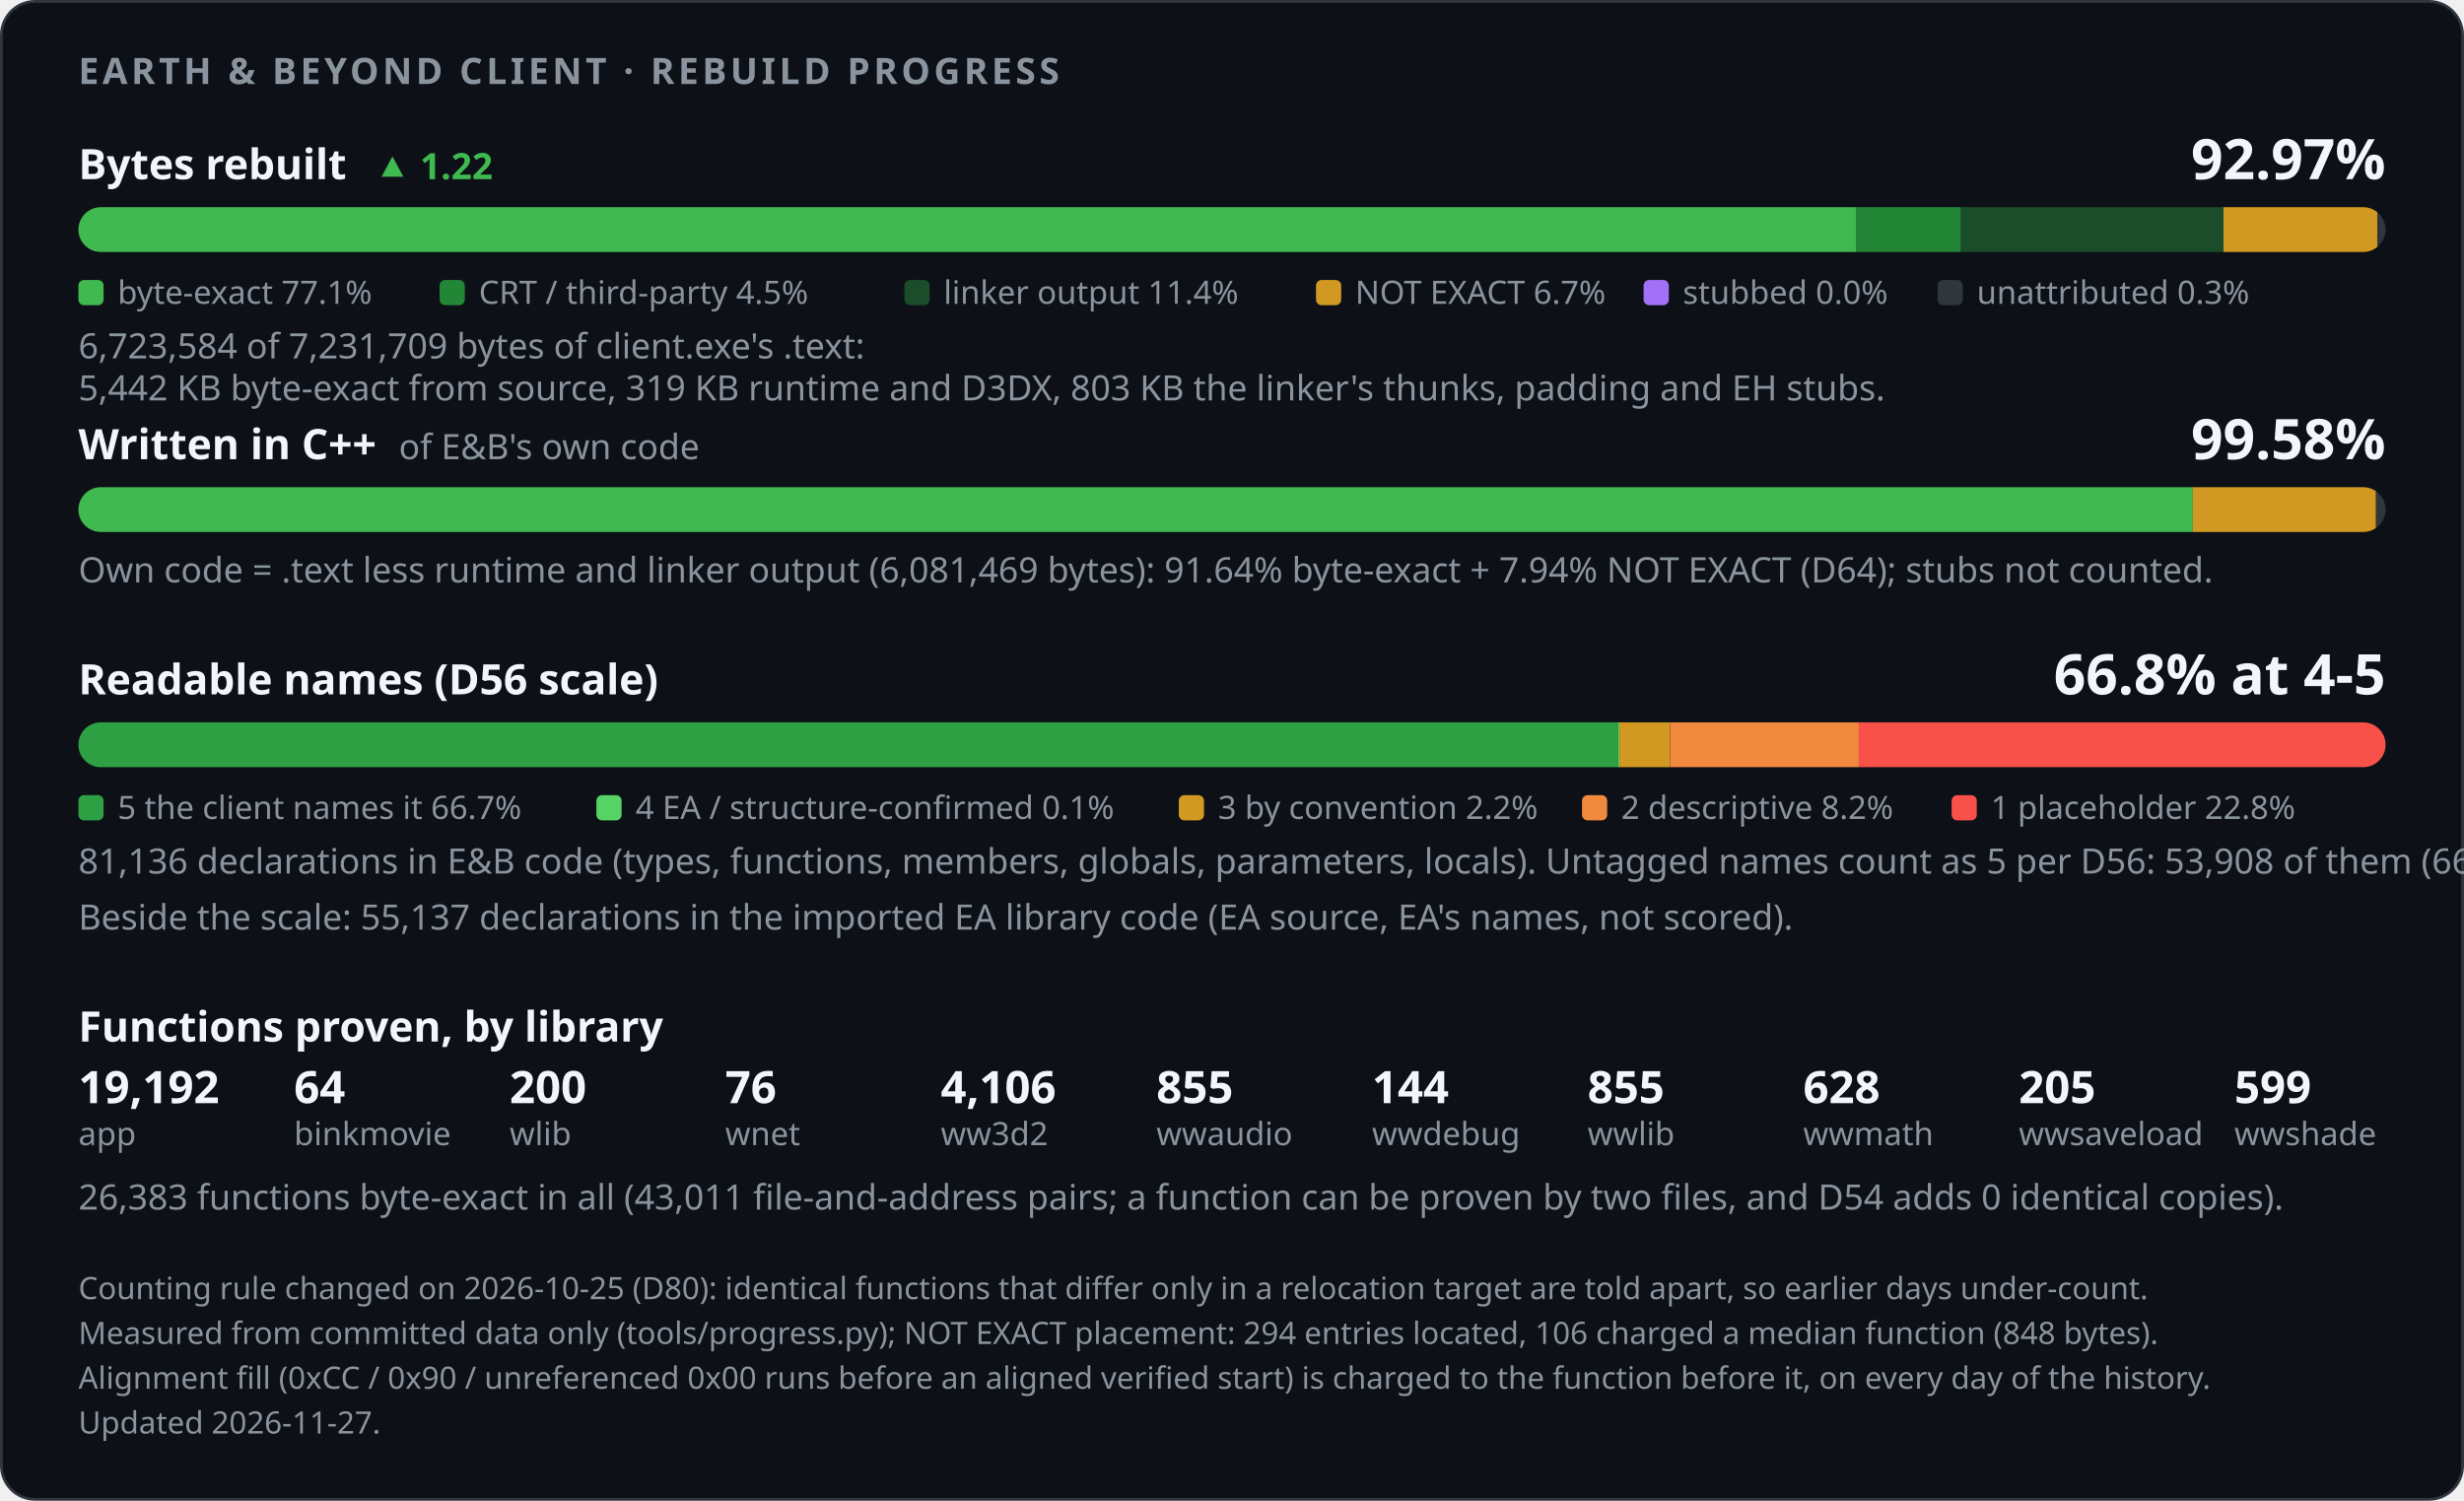
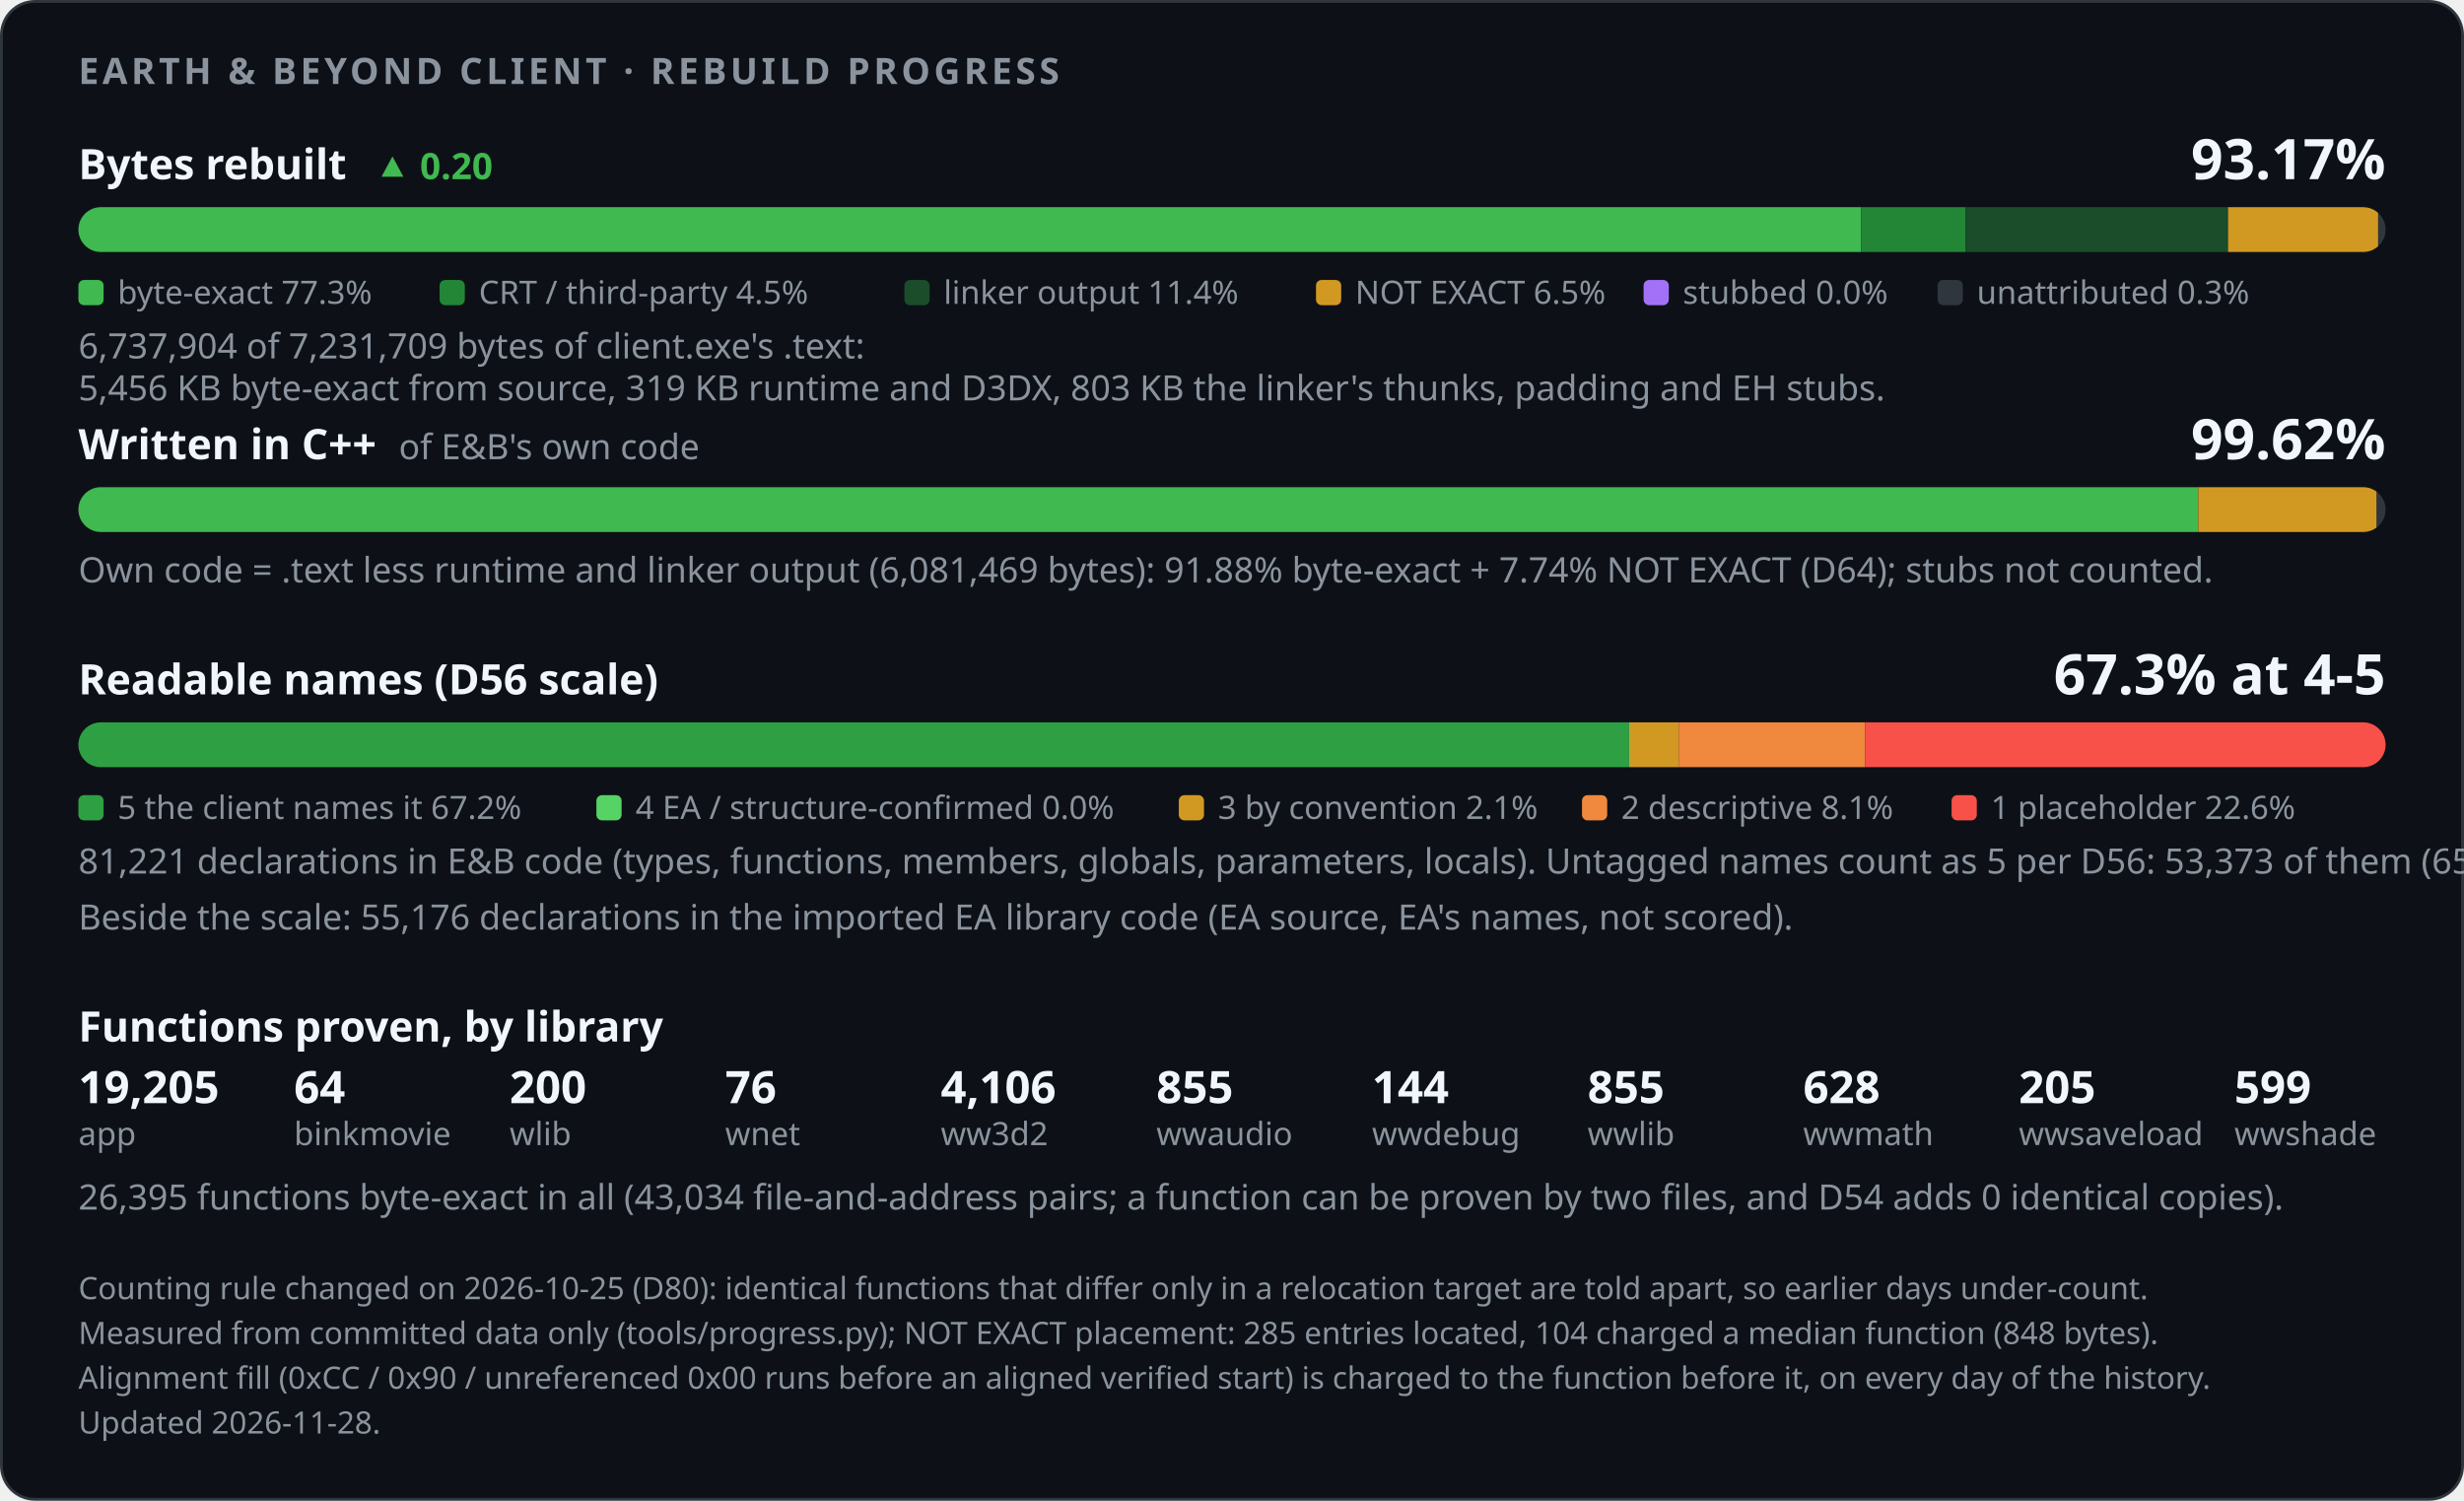
<svg xmlns="http://www.w3.org/2000/svg" width="880" height="536" viewBox="0 0 880 536" role="img" aria-labelledby="title desc">
  <style>
    .card { fill: #0d1117; stroke: #30363d; } .strong { fill: #f0f6fc; } .muted { fill: #8b949e; }
    .grid { stroke: #30363d; } .up { fill: #3fb950; } .down { fill: #f85149; }
    .s-exact { fill: #3fb950; } .s-notexact { fill: #d29922; } .s-stub { fill: #a371f7; }
    .s-third { fill: #238636; } .s-linker { fill: #1b4d2b; } .s-unattr { fill: #30363d; }
    .l-exact { stroke: #3fb950; } .l-written { stroke: #58a6ff; }
    @media (prefers-color-scheme: light) {
      .card { fill: #ffffff; stroke: #d0d7de; } .strong { fill: #1f2328; } .muted { fill: #59636e; }
      .grid { stroke: #d0d7de; } .up { fill: #1a7f37; } .down { fill: #cf222e; }
      .s-exact { fill: #1a7f37; } .s-third { fill: #4ac26b; } .s-linker { fill: #aceebb; } .s-unattr { fill: #d0d7de; }
      .l-exact { stroke: #1a7f37; } .l-written { stroke: #0969da; }
    }
  </style>
  <rect class="card" x="0.5" y="0.5" width="879" height="535" rx="12" />
  <g font-family="-apple-system,BlinkMacSystemFont,'Segoe UI','Noto Sans',Helvetica,Arial,sans-serif">
    <text x="28" y="30" class="muted" font-size="13" font-weight="600" letter-spacing="1.3">EARTH &amp; BEYOND CLIENT · REBUILD PROGRESS</text>
-     <text x="28" y="64" class="strong" font-size="15" font-weight="600">Bytes rebuilt<tspan class="up" dx="10" font-size="13" font-weight="600">▲ 1.22</tspan>
+     <text x="28" y="64" class="strong" font-size="15" font-weight="600">Bytes rebuilt<tspan class="up" dx="10" font-size="13" font-weight="600">▲ 0.20</tspan>
    </text>
-     <text x="852" y="64" class="strong" font-size="20" font-weight="700" text-anchor="end">92.97%</text>
+     <text x="852" y="64" class="strong" font-size="20" font-weight="700" text-anchor="end">93.17%</text>
    <clipPath id="clip74">
      <rect x="28" y="74" width="824" height="16" rx="8.0" />
    </clipPath>
    <g clip-path="url(#clip74)">
-       <rect x="28.00" y="74" width="635.04" height="16" class="s-exact" />
-       <rect x="663.04" y="74" width="37.32" height="16" class="s-third" />
-       <rect x="700.36" y="74" width="93.74" height="16" class="s-linker" />
-       <rect x="794.10" y="74" width="55.02" height="16" class="s-notexact" />
-       <rect x="849.12" y="74" width="2.88" height="16" class="s-unattr" />
+       <rect x="28.00" y="74" width="636.67" height="16" class="s-exact" />
+       <rect x="664.67" y="74" width="37.32" height="16" class="s-third" />
+       <rect x="701.99" y="74" width="93.74" height="16" class="s-linker" />
+       <rect x="795.73" y="74" width="53.61" height="16" class="s-notexact" />
+       <rect x="849.34" y="74" width="2.66" height="16" class="s-unattr" />
    </g>
    <rect x="28" y="100" width="9" height="9" rx="2" class="s-exact" />
-     <text x="42" y="108.5" class="muted" font-size="11.5">byte-exact 77.1%</text>
+     <text x="42" y="108.5" class="muted" font-size="11.5">byte-exact 77.3%</text>
    <rect x="157" y="100" width="9" height="9" rx="2" class="s-third" />
    <text x="171" y="108.5" class="muted" font-size="11.5">CRT / third-party 4.5%</text>
    <rect x="323" y="100" width="9" height="9" rx="2" class="s-linker" />
    <text x="337" y="108.5" class="muted" font-size="11.5">linker output 11.4%</text>
    <rect x="470" y="100" width="9" height="9" rx="2" class="s-notexact" />
-     <text x="484" y="108.5" class="muted" font-size="11.5">NOT EXACT 6.7%</text>
+     <text x="484" y="108.5" class="muted" font-size="11.5">NOT EXACT 6.5%</text>
    <rect x="587" y="100" width="9" height="9" rx="2" class="s-stub" />
    <text x="601" y="108.5" class="muted" font-size="11.5">stubbed 0.0%</text>
    <rect x="692" y="100" width="9" height="9" rx="2" class="s-unattr" />
    <text x="706" y="108.5" class="muted" font-size="11.5">unattributed 0.3%</text>
-     <text x="28" y="128" class="muted" font-size="12.5">6,723,584 of 7,231,709 bytes of client.exe's .text:</text>
-     <text x="28" y="143" class="muted" font-size="12.5">5,442 KB byte-exact from source, 319 KB runtime and D3DX, 803 KB the linker's thunks, padding and EH stubs.</text>
+     <text x="28" y="128" class="muted" font-size="12.5">6,737,904 of 7,231,709 bytes of client.exe's .text:</text>
+     <text x="28" y="143" class="muted" font-size="12.5">5,456 KB byte-exact from source, 319 KB runtime and D3DX, 803 KB the linker's thunks, padding and EH stubs.</text>
    <text x="28" y="164" class="strong" font-size="15" font-weight="600">Written in C++<tspan class="muted" font-size="12.5" font-weight="400" dx="8">of E&amp;B's own code</tspan>
    </text>
-     <text x="852" y="164" class="strong" font-size="20" font-weight="700" text-anchor="end">99.58%</text>
+     <text x="852" y="164" class="strong" font-size="20" font-weight="700" text-anchor="end">99.62%</text>
    <clipPath id="clip174">
      <rect x="28" y="174" width="824" height="16" rx="8.0" />
    </clipPath>
    <g clip-path="url(#clip174)">
-       <rect x="28.00" y="174" width="755.15" height="16" class="s-exact" />
-       <rect x="783.15" y="174" width="65.42" height="16" class="s-notexact" />
-       <rect x="848.58" y="174" width="3.42" height="16" class="s-unattr" />
+       <rect x="28.00" y="174" width="757.09" height="16" class="s-exact" />
+       <rect x="785.09" y="174" width="63.74" height="16" class="s-notexact" />
+       <rect x="848.84" y="174" width="3.16" height="16" class="s-unattr" />
    </g>
-     <text x="28" y="208" class="muted" font-size="12.5">Own code = .text less runtime and linker output (6,081,469 bytes): 91.64% byte-exact + 7.94% NOT EXACT (D64); stubs not counted.</text>
+     <text x="28" y="208" class="muted" font-size="12.5">Own code = .text less runtime and linker output (6,081,469 bytes): 91.88% byte-exact + 7.74% NOT EXACT (D64); stubs not counted.</text>
    <text x="28" y="248" class="strong" font-size="15" font-weight="600">Readable names (D56 scale)</text>
-     <text x="852" y="248" class="strong" font-size="20" font-weight="700" text-anchor="end">66.8% at 4-5</text>
+     <text x="852" y="248" class="strong" font-size="20" font-weight="700" text-anchor="end">67.3% at 4-5</text>
    <clipPath id="clip258">
      <rect x="28" y="258" width="824" height="16" rx="8.0" />
    </clipPath>
    <g clip-path="url(#clip258)">
-       <rect x="28.00" y="258" width="549.94" height="16" fill="#2ea043" />
-       <rect x="577.94" y="258" width="0.44" height="16" fill="#56d364" />
-       <rect x="578.37" y="258" width="18.08" height="16" fill="#d29922" />
-       <rect x="596.45" y="258" width="67.41" height="16" fill="#f0883e" />
-       <rect x="663.86" y="258" width="188.14" height="16" fill="#f85149" />
+       <rect x="28.00" y="258" width="553.82" height="16" fill="#2ea043" />
+       <rect x="581.82" y="258" width="0.38" height="16" fill="#56d364" />
+       <rect x="582.20" y="258" width="17.33" height="16" fill="#d29922" />
+       <rect x="599.53" y="258" width="66.63" height="16" fill="#f0883e" />
+       <rect x="666.16" y="258" width="185.84" height="16" fill="#f85149" />
    </g>
    <rect x="28" y="284" width="9" height="9" rx="2" fill="#2ea043" />
-     <text x="42" y="292.5" class="muted" font-size="11.5">5 the client names it 66.7%</text>
+     <text x="42" y="292.5" class="muted" font-size="11.5">5 the client names it 67.2%</text>
    <rect x="213" y="284" width="9" height="9" rx="2" fill="#56d364" />
-     <text x="227" y="292.5" class="muted" font-size="11.5">4 EA / structure-confirmed 0.1%</text>
+     <text x="227" y="292.5" class="muted" font-size="11.5">4 EA / structure-confirmed 0.0%</text>
    <rect x="421" y="284" width="9" height="9" rx="2" fill="#d29922" />
-     <text x="435" y="292.5" class="muted" font-size="11.5">3 by convention 2.2%</text>
+     <text x="435" y="292.5" class="muted" font-size="11.5">3 by convention 2.1%</text>
    <rect x="565" y="284" width="9" height="9" rx="2" fill="#f0883e" />
-     <text x="579" y="292.5" class="muted" font-size="11.5">2 descriptive 8.2%</text>
+     <text x="579" y="292.5" class="muted" font-size="11.5">2 descriptive 8.1%</text>
    <rect x="697" y="284" width="9" height="9" rx="2" fill="#f85149" />
-     <text x="711" y="292.5" class="muted" font-size="11.5">1 placeholder 22.8%</text>
-     <text x="28" y="312" class="muted" font-size="12.5">81,136 declarations in E&amp;B code (types, functions, members, globals, parameters, locals). Untagged names count as 5 per D56: 53,908 of them (66.4%).</text>
-     <text x="28" y="332" class="muted" font-size="12.5">Beside the scale: 55,137 declarations in the imported EA library code (EA source, EA's names, not scored).</text>
+     <text x="711" y="292.5" class="muted" font-size="11.5">1 placeholder 22.6%</text>
+     <text x="28" y="312" class="muted" font-size="12.5">81,221 declarations in E&amp;B code (types, functions, members, globals, parameters, locals). Untagged names count as 5 per D56: 53,373 of them (65.7%).</text>
+     <text x="28" y="332" class="muted" font-size="12.5">Beside the scale: 55,176 declarations in the imported EA library code (EA source, EA's names, not scored).</text>
    <text x="28" y="372" class="strong" font-size="15" font-weight="600">Functions proven, by library</text>
-     <text x="28" y="394" class="strong" font-size="16" font-weight="700">19,192</text>
+     <text x="28" y="394" class="strong" font-size="16" font-weight="700">19,205</text>
    <text x="28" y="409" class="muted" font-size="11.5">app</text>
    <text x="105" y="394" class="strong" font-size="16" font-weight="700">64</text>
    <text x="105" y="409" class="muted" font-size="11.5">binkmovie</text>
    <text x="182" y="394" class="strong" font-size="16" font-weight="700">200</text>
    <text x="182" y="409" class="muted" font-size="11.5">wlib</text>
    <text x="259" y="394" class="strong" font-size="16" font-weight="700">76</text>
    <text x="259" y="409" class="muted" font-size="11.5">wnet</text>
    <text x="336" y="394" class="strong" font-size="16" font-weight="700">4,106</text>
    <text x="336" y="409" class="muted" font-size="11.5">ww3d2</text>
    <text x="413" y="394" class="strong" font-size="16" font-weight="700">855</text>
    <text x="413" y="409" class="muted" font-size="11.5">wwaudio</text>
    <text x="490" y="394" class="strong" font-size="16" font-weight="700">144</text>
    <text x="490" y="409" class="muted" font-size="11.5">wwdebug</text>
    <text x="567" y="394" class="strong" font-size="16" font-weight="700">855</text>
    <text x="567" y="409" class="muted" font-size="11.5">wwlib</text>
    <text x="644" y="394" class="strong" font-size="16" font-weight="700">628</text>
    <text x="644" y="409" class="muted" font-size="11.5">wwmath</text>
    <text x="721" y="394" class="strong" font-size="16" font-weight="700">205</text>
    <text x="721" y="409" class="muted" font-size="11.5">wwsaveload</text>
    <text x="798" y="394" class="strong" font-size="16" font-weight="700">599</text>
    <text x="798" y="409" class="muted" font-size="11.5">wwshade</text>
-     <text x="28" y="432" class="muted" font-size="12.5">26,383 functions byte-exact in all (43,011 file-and-address pairs; a function can be proven by two files, and D54 adds 0 identical copies).</text>
+     <text x="28" y="432" class="muted" font-size="12.5">26,395 functions byte-exact in all (43,034 file-and-address pairs; a function can be proven by two files, and D54 adds 0 identical copies).</text>
    <text x="28" y="464" class="muted" font-size="11">Counting rule changed on 2026-10-25 (D80): identical functions that differ only in a relocation target are told apart, so earlier days under-count.</text>
-     <text x="28" y="480" class="muted" font-size="11">Measured from committed data only (tools/progress.py); NOT EXACT placement: 294 entries located, 106 charged a median function (848 bytes).</text>
+     <text x="28" y="480" class="muted" font-size="11">Measured from committed data only (tools/progress.py); NOT EXACT placement: 285 entries located, 104 charged a median function (848 bytes).</text>
    <text x="28" y="496" class="muted" font-size="11">Alignment fill (0xCC / 0x90 / unreferenced 0x00 runs before an aligned verified start) is charged to the function before it, on every day of the history.</text>
-     <text x="28" y="512" class="muted" font-size="11">Updated 2026-11-27.</text>
+     <text x="28" y="512" class="muted" font-size="11">Updated 2026-11-28.</text>
  </g>
</svg>
